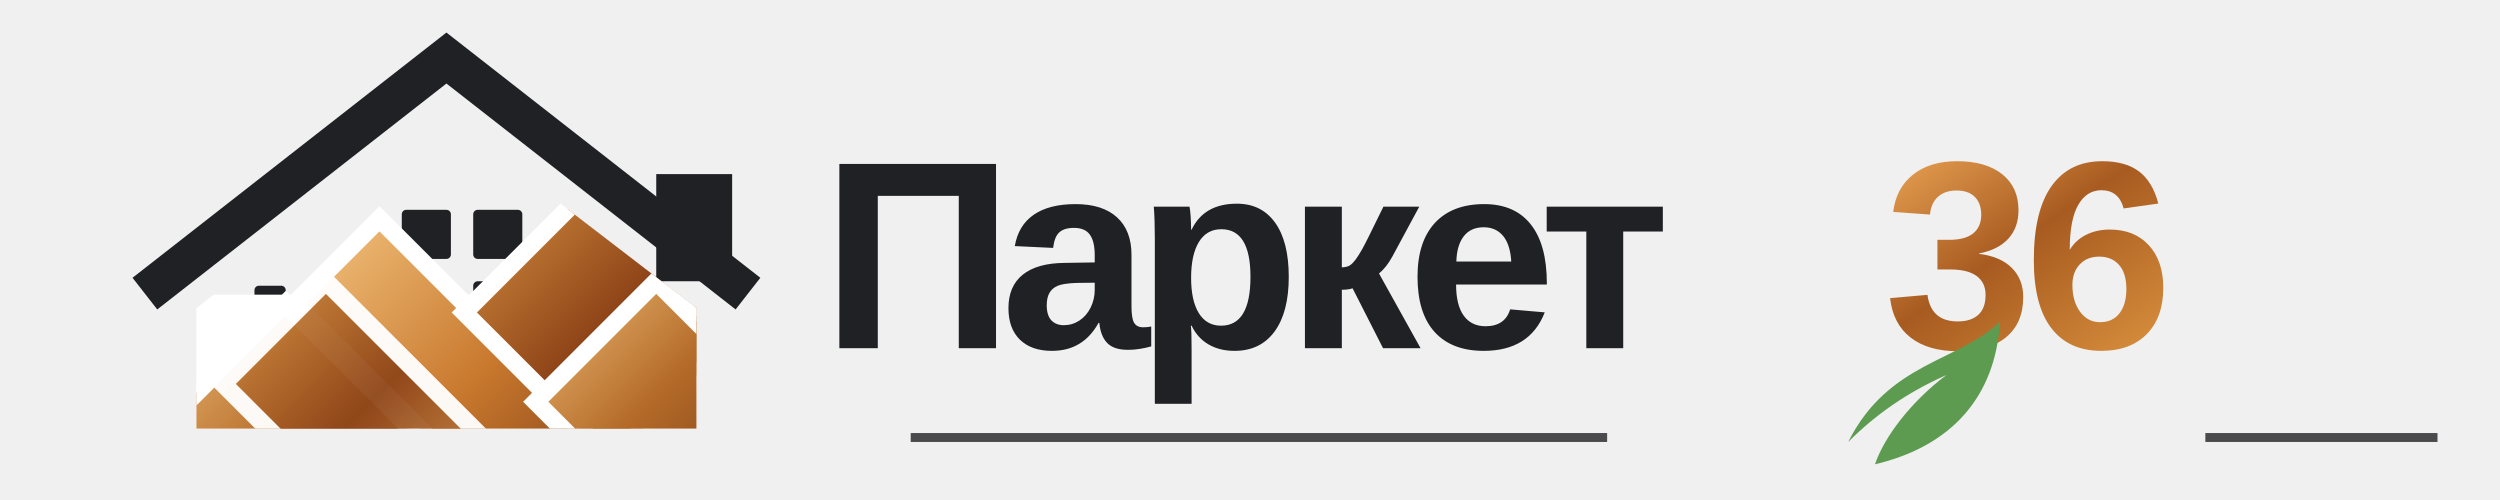
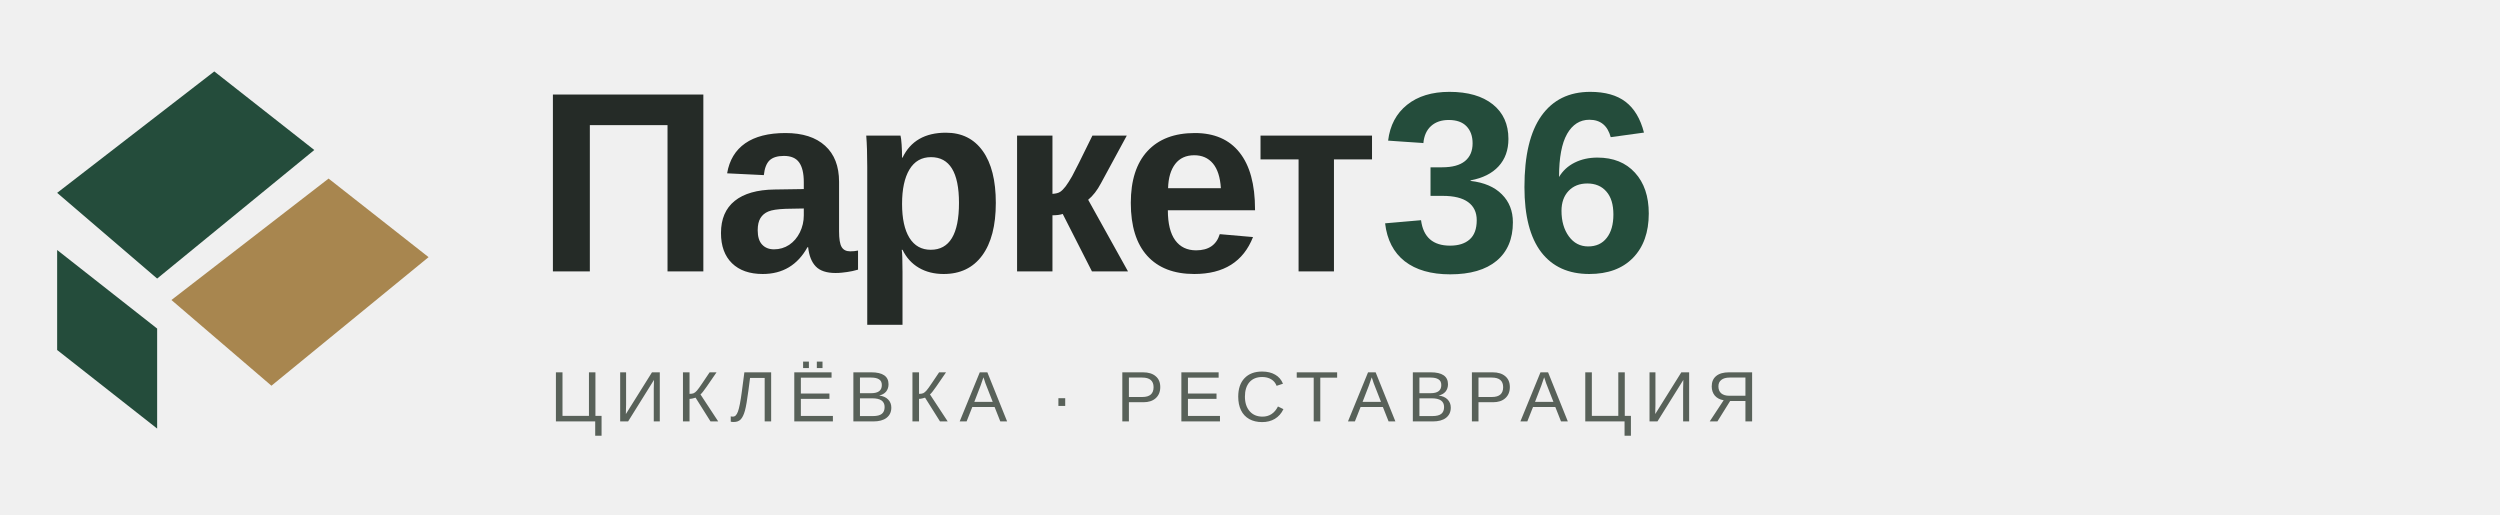
- <svg xmlns="http://www.w3.org/2000/svg" width="560" height="112" viewBox="0 0 560 112" role="img" aria-labelledby="logo-title logo-desc">
-   <defs>
-     <linearGradient id="wood1" x1="0" y1="0" x2="1" y2="1">
-       <stop offset="0" stop-color="#f0c17b" />
-       <stop offset="0.48" stop-color="#b46a28" />
-       <stop offset="1" stop-color="#6f3514" />
-     </linearGradient>
-     <linearGradient id="wood2" x1="0" y1="0" x2="1" y2="1">
-       <stop offset="0" stop-color="#d99443" />
-       <stop offset="0.5" stop-color="#8f4518" />
-       <stop offset="1" stop-color="#e0a45d" />
-     </linearGradient>
-     <linearGradient id="wood3" x1="0" y1="0" x2="1" y2="1">
-       <stop offset="0" stop-color="#f5c783" />
-       <stop offset="0.55" stop-color="#c8782d" />
-       <stop offset="1" stop-color="#7a3a16" />
-     </linearGradient>
-     <linearGradient id="woodText" x1="0" y1="0" x2="1" y2="1">
-       <stop offset="0" stop-color="#e6a052" />
-       <stop offset="0.45" stop-color="#a85b20" />
-       <stop offset="1" stop-color="#d8903d" />
-     </linearGradient>
-     <clipPath id="houseClip">
-       <path d="M36 65 L92 22 L148 65 L148 92 L36 92 Z" />
-     </clipPath>
-   </defs>
-   <g transform="translate(8 4)">
-     <path d="M28 59 L92 9 L156 59" fill="none" stroke="#202124" stroke-width="9" stroke-linecap="square" stroke-linejoin="miter" />
-     <path d="M139 35 H156 V59 H139 Z" fill="#202124" />
-     <rect x="49" y="60" width="7" height="22" rx="1" fill="#202124" />
-     <rect x="128" y="60" width="7" height="22" rx="1" fill="#202124" />
-     <g transform="translate(82 43)" fill="#202124">
-       <rect x="0" y="0" width="11" height="11" rx="1" />
-       <rect x="16" y="0" width="11" height="11" rx="1" />
-       <rect x="0" y="16" width="11" height="11" rx="1" />
-       <rect x="16" y="16" width="11" height="11" rx="1" />
-     </g>
-     <g clip-path="url(#houseClip)">
-       <rect x="36" y="62" width="112" height="32" fill="#ffffff" />
-       <path d="M28 92 L56 64 L89 97 L61 125 Z" fill="url(#wood1)" stroke="#ffffff" stroke-width="4" />
-       <path d="M58 64 L77 45 L128 96 L109 115 Z" fill="url(#wood3)" stroke="#ffffff" stroke-width="4" />
-       <path d="M96 66 L123 39 L156 72 L129 99 Z" fill="url(#wood2)" stroke="#ffffff" stroke-width="4" />
-       <path d="M42 82 L65 59 L102 96 L79 119 Z" fill="url(#wood2)" stroke="#ffffff" stroke-width="4" opacity="0.95" />
-       <path d="M112 86 L139 59 L167 87 L140 114 Z" fill="url(#wood1)" stroke="#ffffff" stroke-width="4" />
-     </g>
+ <svg xmlns="http://www.w3.org/2000/svg" width="350" height="72" viewBox="0 0 350 72" role="img" aria-label="Паркет36">
+   <g transform="translate(0 2)">
+     <path d="M8 25L30 8l14 11-22 18z" fill="#244c3b" />
+     <path d="M24 40l22-17 14 11-22 18z" fill="#a8864f" />
+     <path d="M8 33l14 11v14L8 47z" fill="#244c3b" />
  </g>
-   <g transform="translate(184 28)">
-     <text x="0" y="50" font-family="Arial Black, Arial, sans-serif" font-size="60" font-weight="900" letter-spacing="-3" fill="#202124">Паркет</text>
-     <text x="238" y="50" font-family="Arial Black, Arial, sans-serif" font-size="60" font-weight="900" letter-spacing="-2" fill="url(#woodText)">36</text>
-     <path d="M20 70 H176" stroke="#202124" stroke-width="2" opacity="0.8" />
-     <path d="M310 70 H362" stroke="#202124" stroke-width="2" opacity="0.8" />
-     <path d="M230 71 C239 53 255 53 264 44 C263 61 253 72 236 76 C238 70 244 62 252 56 C243 60 236 65 230 71 Z" fill="#5d9b51" />
-   </g>
+   <text x="75" y="38" fill="#252b27" font-family="Arial,sans-serif" font-size="36" font-weight="700" letter-spacing="-1">Паркет<tspan fill="#244c3b">36</tspan>
+   </text>
+   <text x="77" y="59" fill="#586159" font-family="Arial,sans-serif" font-size="10" letter-spacing="1.6">ЦИКЛЁВКА · РЕСТАВРАЦИЯ</text>
</svg>
